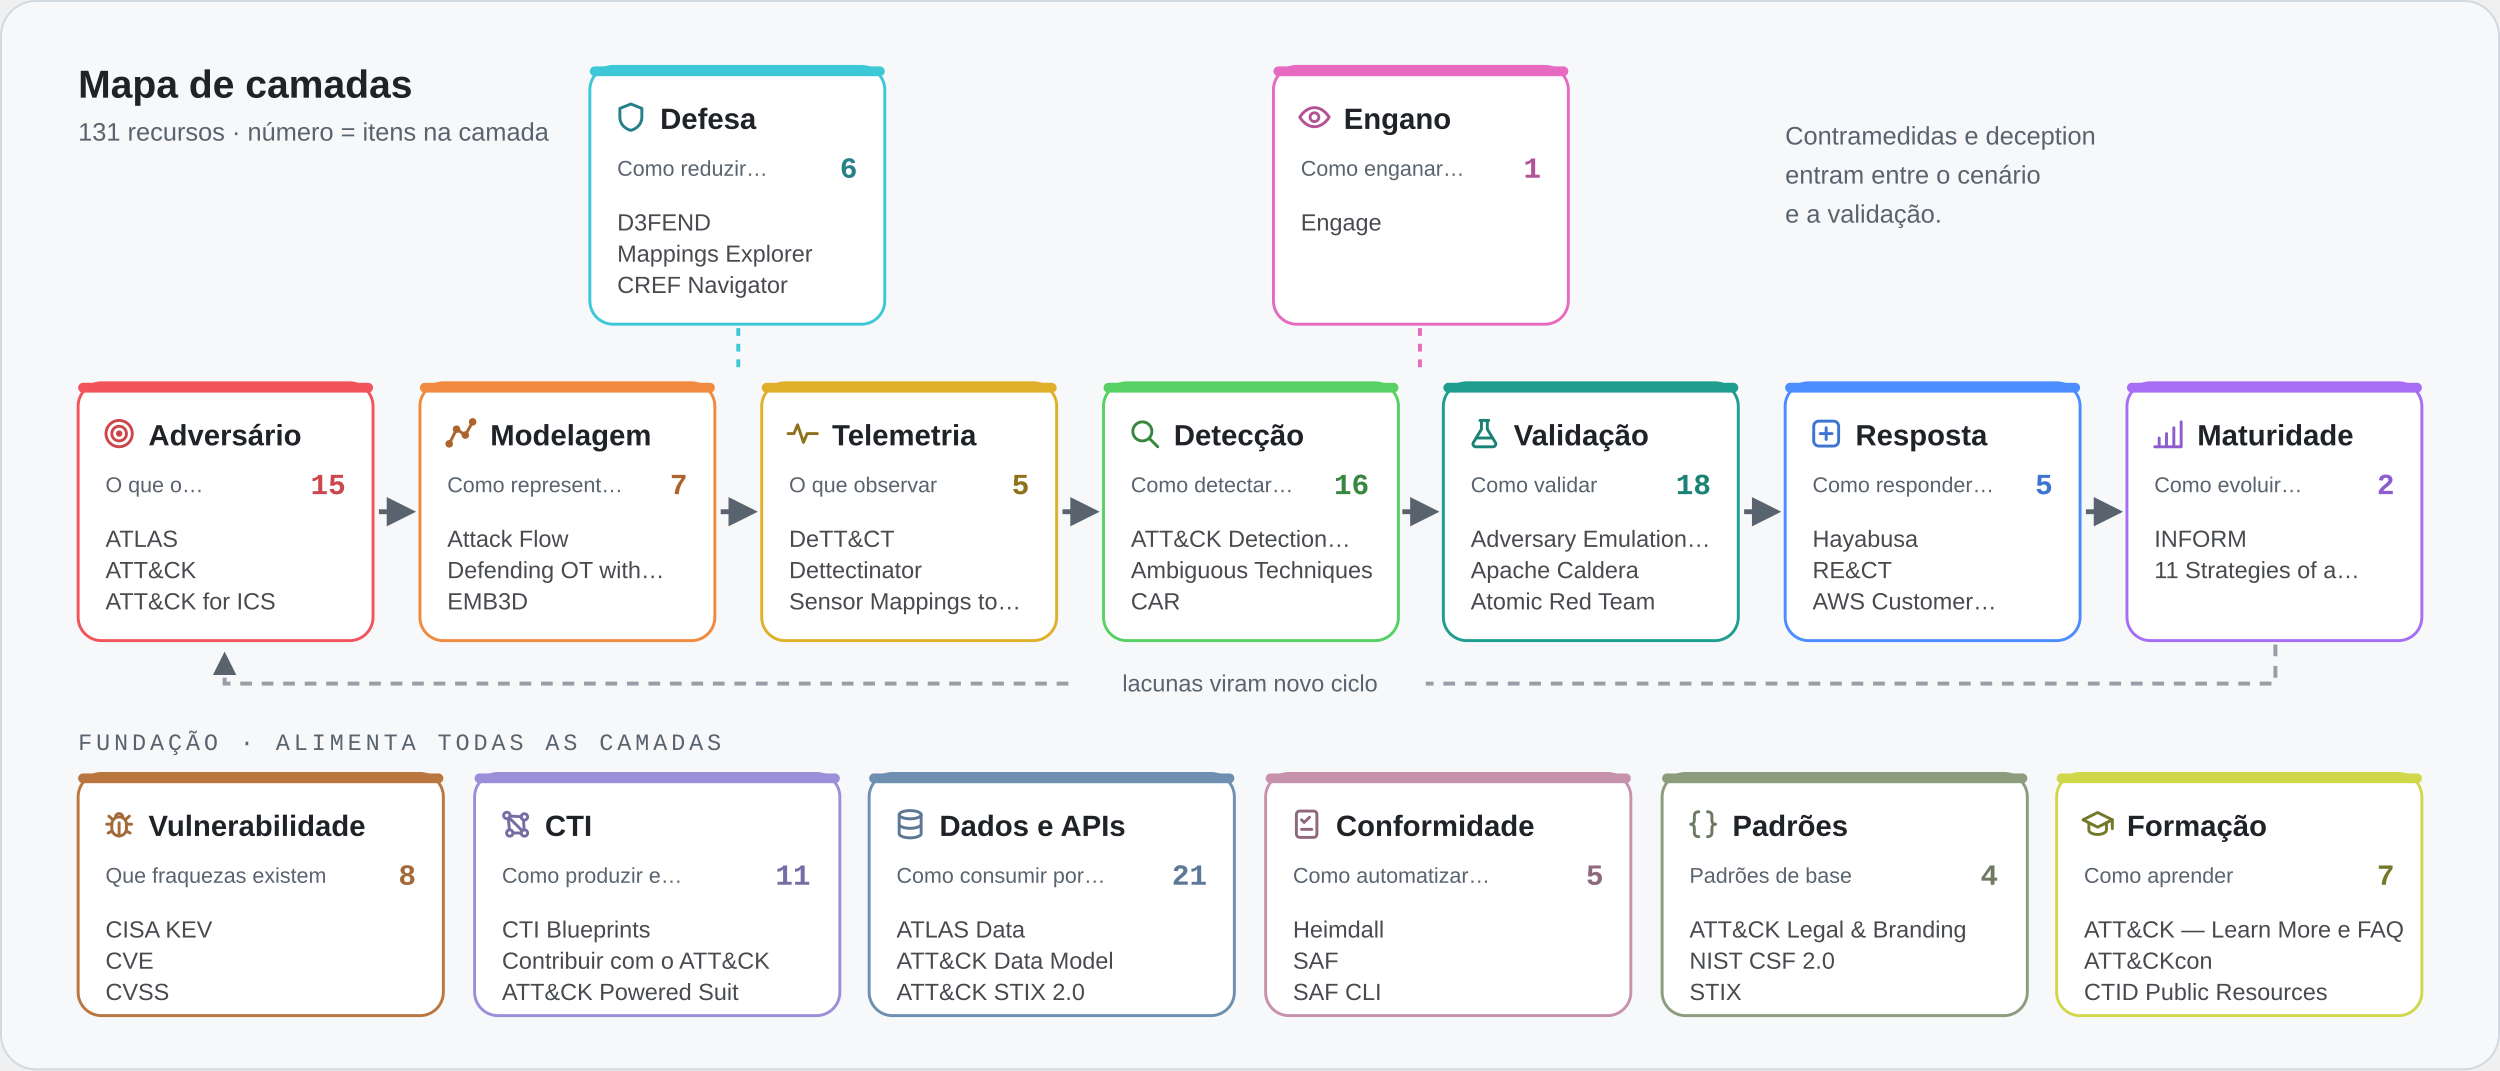
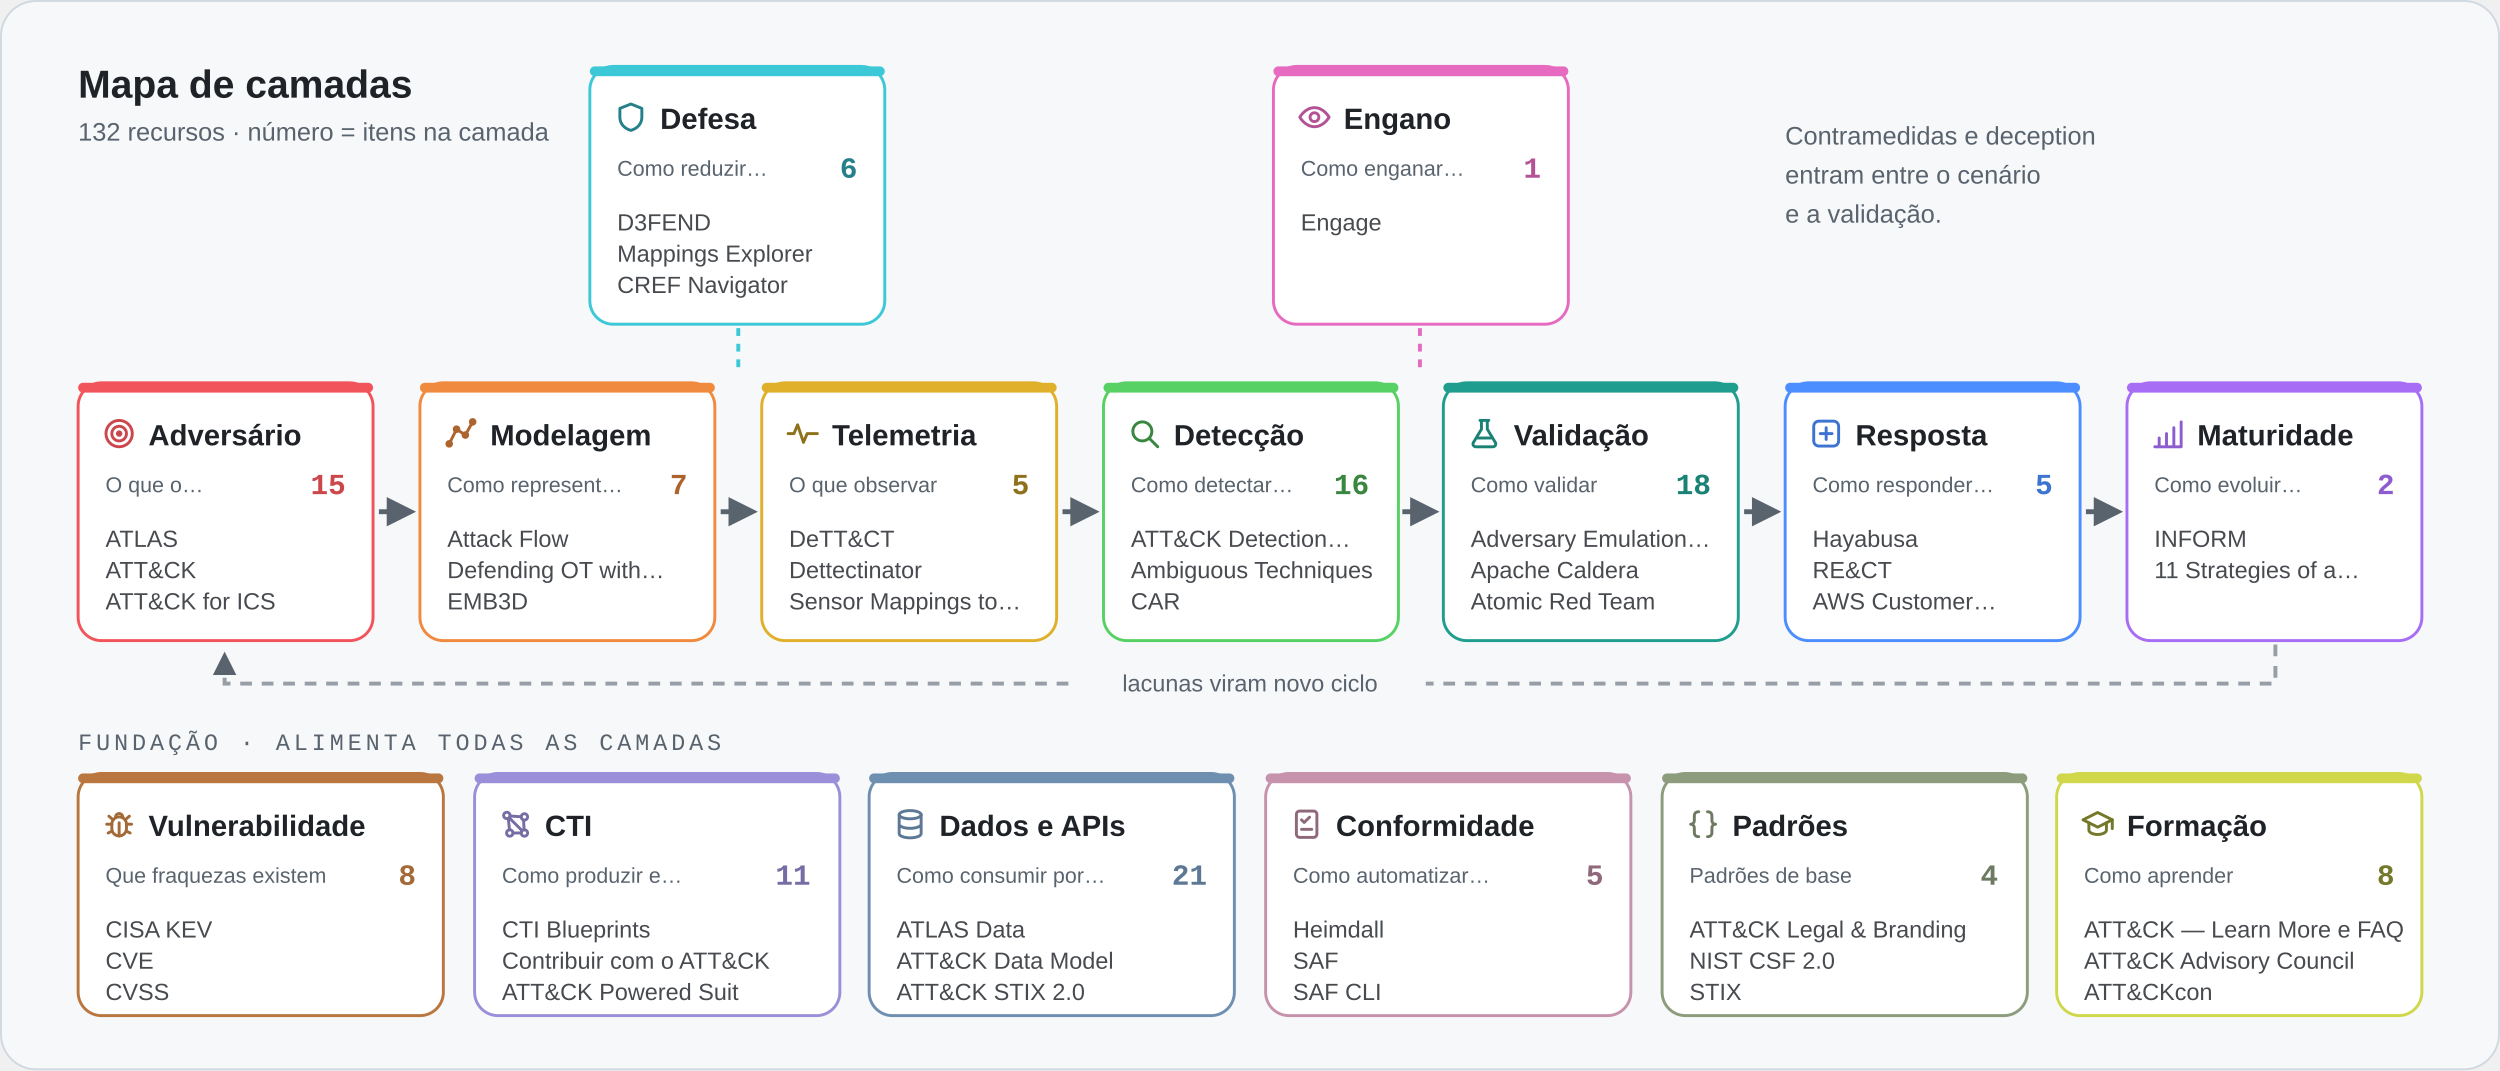
- <svg xmlns="http://www.w3.org/2000/svg" width="1280" height="548" viewBox="0 0 1280 548" role="img" aria-label="Mapa de camadas do ecossistema com 131 recursos">
+ <svg xmlns="http://www.w3.org/2000/svg" width="1280" height="548" viewBox="0 0 1280 548" role="img" aria-label="Mapa de camadas do ecossistema com 132 recursos">
  <defs>
    <marker id="arr" viewBox="0 0 10 10" refX="8" refY="5" markerWidth="6" markerHeight="6" orient="auto">
      <path d="M0 0 L10 5 L0 10 z" fill="#59636e" />
    </marker>
  </defs>
  <rect x="0.5" y="0.5" width="1279" height="547" rx="18" fill="#f6f8fa" stroke="#d1d9e0" />
  <text x="40" y="50" font-family="'Segoe UI', 'Helvetica Neue', Arial, sans-serif" font-size="20" font-weight="800" fill="#1f2328">Mapa de camadas</text>
-   <text x="40" y="72" font-family="'Segoe UI', 'Helvetica Neue', Arial, sans-serif" font-size="13" fill="#59636e">131 recursos · número = itens na camada</text>
+   <text x="40" y="72" font-family="'Segoe UI', 'Helvetica Neue', Arial, sans-serif" font-size="13" fill="#59636e">132 recursos · número = itens na camada</text>
  <g>
    <rect x="40" y="196" width="151" height="132" rx="12" fill="#ffffff" stroke="#f2545b" stroke-width="1.5" />
    <rect x="40" y="196" width="151" height="5" rx="2.5" fill="#f2545b" />
    <svg x="52" y="213" width="18" height="18" viewBox="0 0 24 24" fill="none" stroke="#cb474c" stroke-width="2" stroke-linecap="round" stroke-linejoin="round" aria-hidden="true">
      <circle cx="12" cy="12" r="9" />
      <circle cx="12" cy="12" r="5" />
      <circle cx="12" cy="12" r="1.2" fill="currentColor" />
    </svg>
    <text x="76" y="228" font-family="'Segoe UI', 'Helvetica Neue', Arial, sans-serif" font-size="15" font-weight="700" fill="#1f2328">Adversário</text>
    <text x="177" y="253" text-anchor="end" font-family="'SFMono-Regular', Consolas, 'Liberation Mono', monospace" font-size="15" font-weight="700" fill="#cb474c">15</text>
    <text x="54" y="252" font-family="'Segoe UI', 'Helvetica Neue', Arial, sans-serif" font-size="11" fill="#59636e">O que o…</text>
    <text x="54" y="280" font-family="'Segoe UI', 'Helvetica Neue', Arial, sans-serif" font-size="12" fill="#1f2328" fill-opacity="0.82">ATLAS</text>
    <text x="54" y="296" font-family="'Segoe UI', 'Helvetica Neue', Arial, sans-serif" font-size="12" fill="#1f2328" fill-opacity="0.82">ATT&amp;CK</text>
    <text x="54" y="312" font-family="'Segoe UI', 'Helvetica Neue', Arial, sans-serif" font-size="12" fill="#1f2328" fill-opacity="0.82">ATT&amp;CK for ICS</text>
  </g>
  <path d="M194 262 H210" stroke="#59636e" stroke-width="2.5" marker-end="url(#arr)" />
  <g>
    <rect x="215" y="196" width="151" height="132" rx="12" fill="#ffffff" stroke="#f08a3e" stroke-width="1.5" />
    <rect x="215" y="196" width="151" height="5" rx="2.5" fill="#f08a3e" />
    <svg x="227" y="213" width="18" height="18" viewBox="0 0 24 24" fill="none" stroke="#ad632d" stroke-width="2" stroke-linecap="round" stroke-linejoin="round" aria-hidden="true">
      <path d="M4 19l5-10 6 4 5-9" />
      <circle cx="4" cy="19" r="1.6" />
      <circle cx="9" cy="9" r="1.6" />
      <circle cx="15" cy="13" r="1.6" />
      <circle cx="20" cy="4" r="1.6" />
    </svg>
    <text x="251" y="228" font-family="'Segoe UI', 'Helvetica Neue', Arial, sans-serif" font-size="15" font-weight="700" fill="#1f2328">Modelagem</text>
    <text x="352" y="253" text-anchor="end" font-family="'SFMono-Regular', Consolas, 'Liberation Mono', monospace" font-size="15" font-weight="700" fill="#ad632d">7</text>
    <text x="229" y="252" font-family="'Segoe UI', 'Helvetica Neue', Arial, sans-serif" font-size="11" fill="#59636e">Como represent…</text>
    <text x="229" y="280" font-family="'Segoe UI', 'Helvetica Neue', Arial, sans-serif" font-size="12" fill="#1f2328" fill-opacity="0.82">Attack Flow</text>
    <text x="229" y="296" font-family="'Segoe UI', 'Helvetica Neue', Arial, sans-serif" font-size="12" fill="#1f2328" fill-opacity="0.82">Defending OT with…</text>
    <text x="229" y="312" font-family="'Segoe UI', 'Helvetica Neue', Arial, sans-serif" font-size="12" fill="#1f2328" fill-opacity="0.82">EMB3D</text>
  </g>
  <path d="M369 262 H385" stroke="#59636e" stroke-width="2.5" marker-end="url(#arr)" />
  <g>
    <rect x="390" y="196" width="151" height="132" rx="12" fill="#ffffff" stroke="#e0b02a" stroke-width="1.5" />
    <rect x="390" y="196" width="151" height="5" rx="2.5" fill="#e0b02a" />
    <svg x="402" y="213" width="18" height="18" viewBox="0 0 24 24" fill="none" stroke="#8f711b" stroke-width="2" stroke-linecap="round" stroke-linejoin="round" aria-hidden="true">
      <path d="M2 12h4l2.5-6 4 12 2.5-6H22" />
    </svg>
    <text x="426" y="228" font-family="'Segoe UI', 'Helvetica Neue', Arial, sans-serif" font-size="15" font-weight="700" fill="#1f2328">Telemetria</text>
    <text x="527" y="253" text-anchor="end" font-family="'SFMono-Regular', Consolas, 'Liberation Mono', monospace" font-size="15" font-weight="700" fill="#8f711b">5</text>
    <text x="404" y="252" font-family="'Segoe UI', 'Helvetica Neue', Arial, sans-serif" font-size="11" fill="#59636e">O que observar</text>
    <text x="404" y="280" font-family="'Segoe UI', 'Helvetica Neue', Arial, sans-serif" font-size="12" fill="#1f2328" fill-opacity="0.82">DeTT&amp;CT</text>
    <text x="404" y="296" font-family="'Segoe UI', 'Helvetica Neue', Arial, sans-serif" font-size="12" fill="#1f2328" fill-opacity="0.82">Dettectinator</text>
    <text x="404" y="312" font-family="'Segoe UI', 'Helvetica Neue', Arial, sans-serif" font-size="12" fill="#1f2328" fill-opacity="0.82">Sensor Mappings to…</text>
  </g>
  <path d="M544 262 H560" stroke="#59636e" stroke-width="2.5" marker-end="url(#arr)" />
  <g>
    <rect x="565" y="196" width="151" height="132" rx="12" fill="#ffffff" stroke="#57d163" stroke-width="1.5" />
    <rect x="565" y="196" width="151" height="5" rx="2.5" fill="#57d163" />
    <svg x="577" y="213" width="18" height="18" viewBox="0 0 24 24" fill="none" stroke="#38863f" stroke-width="2" stroke-linecap="round" stroke-linejoin="round" aria-hidden="true">
      <circle cx="10.5" cy="10.5" r="6.5" />
      <path d="M15.5 15.5L21 21" />
    </svg>
    <text x="601" y="228" font-family="'Segoe UI', 'Helvetica Neue', Arial, sans-serif" font-size="15" font-weight="700" fill="#1f2328">Detecção</text>
    <text x="701" y="253" text-anchor="end" font-family="'SFMono-Regular', Consolas, 'Liberation Mono', monospace" font-size="15" font-weight="700" fill="#38863f">16</text>
    <text x="579" y="252" font-family="'Segoe UI', 'Helvetica Neue', Arial, sans-serif" font-size="11" fill="#59636e">Como detectar…</text>
    <text x="579" y="280" font-family="'Segoe UI', 'Helvetica Neue', Arial, sans-serif" font-size="12" fill="#1f2328" fill-opacity="0.82">ATT&amp;CK Detection…</text>
    <text x="579" y="296" font-family="'Segoe UI', 'Helvetica Neue', Arial, sans-serif" font-size="12" fill="#1f2328" fill-opacity="0.82">Ambiguous Techniques</text>
    <text x="579" y="312" font-family="'Segoe UI', 'Helvetica Neue', Arial, sans-serif" font-size="12" fill="#1f2328" fill-opacity="0.82">CAR</text>
  </g>
  <path d="M718 262 H734" stroke="#59636e" stroke-width="2.5" marker-end="url(#arr)" />
  <g>
    <rect x="739" y="196" width="151" height="132" rx="12" fill="#ffffff" stroke="#1f9e8f" stroke-width="1.5" />
    <rect x="739" y="196" width="151" height="5" rx="2.5" fill="#1f9e8f" />
    <svg x="751" y="213" width="18" height="18" viewBox="0 0 24 24" fill="none" stroke="#198275" stroke-width="2" stroke-linecap="round" stroke-linejoin="round" aria-hidden="true">
      <path d="M9 3h6M10 3v6l-5.2 8.6A2 2 0 0 0 6.5 21h11a2 2 0 0 0 1.7-3.4L14 9V3" />
      <path d="M7.4 15h9.2" />
    </svg>
    <text x="775" y="228" font-family="'Segoe UI', 'Helvetica Neue', Arial, sans-serif" font-size="15" font-weight="700" fill="#1f2328">Validação</text>
    <text x="876" y="253" text-anchor="end" font-family="'SFMono-Regular', Consolas, 'Liberation Mono', monospace" font-size="15" font-weight="700" fill="#198275">18</text>
    <text x="753" y="252" font-family="'Segoe UI', 'Helvetica Neue', Arial, sans-serif" font-size="11" fill="#59636e">Como validar</text>
    <text x="753" y="280" font-family="'Segoe UI', 'Helvetica Neue', Arial, sans-serif" font-size="12" fill="#1f2328" fill-opacity="0.82">Adversary Emulation…</text>
    <text x="753" y="296" font-family="'Segoe UI', 'Helvetica Neue', Arial, sans-serif" font-size="12" fill="#1f2328" fill-opacity="0.82">Apache Caldera</text>
    <text x="753" y="312" font-family="'Segoe UI', 'Helvetica Neue', Arial, sans-serif" font-size="12" fill="#1f2328" fill-opacity="0.82">Atomic Red Team</text>
  </g>
  <path d="M893 262 H909" stroke="#59636e" stroke-width="2.5" marker-end="url(#arr)" />
  <g>
    <rect x="914" y="196" width="151" height="132" rx="12" fill="#ffffff" stroke="#4c8dff" stroke-width="1.5" />
    <rect x="914" y="196" width="151" height="5" rx="2.5" fill="#4c8dff" />
    <svg x="926" y="213" width="18" height="18" viewBox="0 0 24 24" fill="none" stroke="#3e74d1" stroke-width="2" stroke-linecap="round" stroke-linejoin="round" aria-hidden="true">
      <rect x="3.5" y="3.5" width="17" height="17" rx="3.5" />
      <path d="M12 8v8M8 12h8" />
    </svg>
    <text x="950" y="228" font-family="'Segoe UI', 'Helvetica Neue', Arial, sans-serif" font-size="15" font-weight="700" fill="#1f2328">Resposta</text>
    <text x="1051" y="253" text-anchor="end" font-family="'SFMono-Regular', Consolas, 'Liberation Mono', monospace" font-size="15" font-weight="700" fill="#3e74d1">5</text>
    <text x="928" y="252" font-family="'Segoe UI', 'Helvetica Neue', Arial, sans-serif" font-size="11" fill="#59636e">Como responder…</text>
    <text x="928" y="280" font-family="'Segoe UI', 'Helvetica Neue', Arial, sans-serif" font-size="12" fill="#1f2328" fill-opacity="0.82">Hayabusa</text>
    <text x="928" y="296" font-family="'Segoe UI', 'Helvetica Neue', Arial, sans-serif" font-size="12" fill="#1f2328" fill-opacity="0.82">RE&amp;CT</text>
    <text x="928" y="312" font-family="'Segoe UI', 'Helvetica Neue', Arial, sans-serif" font-size="12" fill="#1f2328" fill-opacity="0.82">AWS Customer…</text>
  </g>
  <path d="M1068 262 H1084" stroke="#59636e" stroke-width="2.5" marker-end="url(#arr)" />
  <g>
    <rect x="1089" y="196" width="151" height="132" rx="12" fill="#ffffff" stroke="#a86df5" stroke-width="1.5" />
    <rect x="1089" y="196" width="151" height="5" rx="2.5" fill="#a86df5" />
    <svg x="1101" y="213" width="18" height="18" viewBox="0 0 24 24" fill="none" stroke="#8d5cce" stroke-width="2" stroke-linecap="round" stroke-linejoin="round" aria-hidden="true">
      <path d="M3 21h18M6 21v-6M11 21v-9M16 21V8M21 21V4" />
    </svg>
    <text x="1125" y="228" font-family="'Segoe UI', 'Helvetica Neue', Arial, sans-serif" font-size="15" font-weight="700" fill="#1f2328">Maturidade</text>
    <text x="1226" y="253" text-anchor="end" font-family="'SFMono-Regular', Consolas, 'Liberation Mono', monospace" font-size="15" font-weight="700" fill="#8d5cce">2</text>
    <text x="1103" y="252" font-family="'Segoe UI', 'Helvetica Neue', Arial, sans-serif" font-size="11" fill="#59636e">Como evoluir…</text>
    <text x="1103" y="280" font-family="'Segoe UI', 'Helvetica Neue', Arial, sans-serif" font-size="12" fill="#1f2328" fill-opacity="0.82">INFORM</text>
    <text x="1103" y="296" font-family="'Segoe UI', 'Helvetica Neue', Arial, sans-serif" font-size="12" fill="#1f2328" fill-opacity="0.82">11 Strategies of a…</text>
  </g>
  <path d="M1165 330 V350 H115 V336" fill="none" stroke="#59636e" stroke-opacity="0.6" stroke-width="2" stroke-dasharray="6 5" marker-end="url(#arr)" />
  <rect x="550" y="340" width="180" height="20" fill="#f6f8fa" />
  <text x="640" y="354" text-anchor="middle" font-family="'Segoe UI', 'Helvetica Neue', Arial, sans-serif" font-size="12" fill="#59636e">lacunas viram novo ciclo</text>
  <g>
    <rect x="302" y="34" width="151" height="132" rx="12" fill="#ffffff" stroke="#3cc8d6" stroke-width="1.5" />
    <rect x="302" y="34" width="151" height="5" rx="2.5" fill="#3cc8d6" />
    <svg x="314" y="51" width="18" height="18" viewBox="0 0 24 24" fill="none" stroke="#268089" stroke-width="2" stroke-linecap="round" stroke-linejoin="round" aria-hidden="true">
      <path d="M12 3l7.5 3v6c0 4.6-3.2 7.8-7.5 9-4.3-1.2-7.5-4.4-7.5-9V6z" />
    </svg>
    <text x="338" y="66" font-family="'Segoe UI', 'Helvetica Neue', Arial, sans-serif" font-size="15" font-weight="700" fill="#1f2328">Defesa</text>
    <text x="439" y="91" text-anchor="end" font-family="'SFMono-Regular', Consolas, 'Liberation Mono', monospace" font-size="15" font-weight="700" fill="#268089">6</text>
    <text x="316" y="90" font-family="'Segoe UI', 'Helvetica Neue', Arial, sans-serif" font-size="11" fill="#59636e">Como reduzir…</text>
    <text x="316" y="118" font-family="'Segoe UI', 'Helvetica Neue', Arial, sans-serif" font-size="12" fill="#1f2328" fill-opacity="0.82">D3FEND</text>
    <text x="316" y="134" font-family="'Segoe UI', 'Helvetica Neue', Arial, sans-serif" font-size="12" fill="#1f2328" fill-opacity="0.82">Mappings Explorer</text>
    <text x="316" y="150" font-family="'Segoe UI', 'Helvetica Neue', Arial, sans-serif" font-size="12" fill="#1f2328" fill-opacity="0.82">CREF Navigator</text>
  </g>
  <path d="M378 168 V192" stroke="#3cc8d6" stroke-width="2" stroke-dasharray="4 4" />
  <g>
    <rect x="652" y="34" width="151" height="132" rx="12" fill="#ffffff" stroke="#e66bc0" stroke-width="1.5" />
    <rect x="652" y="34" width="151" height="5" rx="2.5" fill="#e66bc0" />
    <svg x="664" y="51" width="18" height="18" viewBox="0 0 24 24" fill="none" stroke="#b35396" stroke-width="2" stroke-linecap="round" stroke-linejoin="round" aria-hidden="true">
      <path d="M2 12s3.6-6.5 10-6.5S22 12 22 12s-3.6 6.5-10 6.5S2 12 2 12z" />
      <circle cx="12" cy="12" r="3" />
    </svg>
    <text x="688" y="66" font-family="'Segoe UI', 'Helvetica Neue', Arial, sans-serif" font-size="15" font-weight="700" fill="#1f2328">Engano</text>
    <text x="789" y="91" text-anchor="end" font-family="'SFMono-Regular', Consolas, 'Liberation Mono', monospace" font-size="15" font-weight="700" fill="#b35396">1</text>
    <text x="666" y="90" font-family="'Segoe UI', 'Helvetica Neue', Arial, sans-serif" font-size="11" fill="#59636e">Como enganar…</text>
    <text x="666" y="118" font-family="'Segoe UI', 'Helvetica Neue', Arial, sans-serif" font-size="12" fill="#1f2328" fill-opacity="0.82">Engage</text>
  </g>
  <path d="M727 168 V192" stroke="#e66bc0" stroke-width="2" stroke-dasharray="4 4" />
  <text x="914" y="74" font-family="'Segoe UI', 'Helvetica Neue', Arial, sans-serif" font-size="13" fill="#59636e">Contramedidas e deception</text>
  <text x="914" y="94" font-family="'Segoe UI', 'Helvetica Neue', Arial, sans-serif" font-size="13" fill="#59636e">entram entre o cenário</text>
  <text x="914" y="114" font-family="'Segoe UI', 'Helvetica Neue', Arial, sans-serif" font-size="13" fill="#59636e">e a validação.</text>
  <text x="40" y="384" font-family="'SFMono-Regular', Consolas, 'Liberation Mono', monospace" font-size="12" letter-spacing="2" fill="#59636e">FUNDAÇÃO · ALIMENTA TODAS AS CAMADAS</text>
  <g>
    <rect x="40" y="396" width="187" height="124" rx="12" fill="#ffffff" stroke="#b9773f" stroke-width="1.5" />
    <rect x="40" y="396" width="187" height="5" rx="2.5" fill="#b9773f" />
    <svg x="52" y="413" width="18" height="18" viewBox="0 0 24 24" fill="none" stroke="#a36937" stroke-width="2" stroke-linecap="round" stroke-linejoin="round" aria-hidden="true">
      <rect x="7" y="7" width="10" height="13" rx="5" />
      <path d="M9.5 7.2a2.5 2.5 0 0 1 5 0M12 11v9M3.5 12H7M17 12h3.5M4.5 18l2.6-1.3M19.5 18l-2.6-1.3M5 6.5l2.3 2M19 6.5l-2.3 2" />
    </svg>
    <text x="76" y="428" font-family="'Segoe UI', 'Helvetica Neue', Arial, sans-serif" font-size="15" font-weight="700" fill="#1f2328">Vulnerabilidade</text>
    <text x="213" y="453" text-anchor="end" font-family="'SFMono-Regular', Consolas, 'Liberation Mono', monospace" font-size="15" font-weight="700" fill="#a36937">8</text>
    <text x="54" y="452" font-family="'Segoe UI', 'Helvetica Neue', Arial, sans-serif" font-size="11" fill="#59636e">Que fraquezas existem</text>
    <text x="54" y="480" font-family="'Segoe UI', 'Helvetica Neue', Arial, sans-serif" font-size="12" fill="#1f2328" fill-opacity="0.82">CISA KEV</text>
    <text x="54" y="496" font-family="'Segoe UI', 'Helvetica Neue', Arial, sans-serif" font-size="12" fill="#1f2328" fill-opacity="0.82">CVE</text>
    <text x="54" y="512" font-family="'Segoe UI', 'Helvetica Neue', Arial, sans-serif" font-size="12" fill="#1f2328" fill-opacity="0.82">CVSS</text>
  </g>
  <g>
    <rect x="243" y="396" width="187" height="124" rx="12" fill="#ffffff" stroke="#9a8fd8" stroke-width="1.5" />
    <rect x="243" y="396" width="187" height="5" rx="2.5" fill="#9a8fd8" />
    <svg x="255" y="413" width="18" height="18" viewBox="0 0 24 24" fill="none" stroke="#756da4" stroke-width="2" stroke-linecap="round" stroke-linejoin="round" aria-hidden="true">
      <circle cx="6" cy="6" r="2.2" />
      <circle cx="18" cy="7" r="2.2" />
      <circle cx="8" cy="18" r="2.2" />
      <circle cx="18" cy="18" r="2.2" />
      <path d="M8.2 6.4l7.6.5M7 8l.8 7.8M10.2 18h5.6M17.4 9.2l.4 6.6M7.7 7.7l8.6 8.6" />
    </svg>
    <text x="279" y="428" font-family="'Segoe UI', 'Helvetica Neue', Arial, sans-serif" font-size="15" font-weight="700" fill="#1f2328">CTI</text>
    <text x="415" y="453" text-anchor="end" font-family="'SFMono-Regular', Consolas, 'Liberation Mono', monospace" font-size="15" font-weight="700" fill="#756da4">11</text>
    <text x="257" y="452" font-family="'Segoe UI', 'Helvetica Neue', Arial, sans-serif" font-size="11" fill="#59636e">Como produzir e…</text>
    <text x="257" y="480" font-family="'Segoe UI', 'Helvetica Neue', Arial, sans-serif" font-size="12" fill="#1f2328" fill-opacity="0.82">CTI Blueprints</text>
    <text x="257" y="496" font-family="'Segoe UI', 'Helvetica Neue', Arial, sans-serif" font-size="12" fill="#1f2328" fill-opacity="0.82">Contribuir com o ATT&amp;CK</text>
    <text x="257" y="512" font-family="'Segoe UI', 'Helvetica Neue', Arial, sans-serif" font-size="12" fill="#1f2328" fill-opacity="0.82">ATT&amp;CK Powered Suit</text>
  </g>
  <g>
    <rect x="445" y="396" width="187" height="124" rx="12" fill="#ffffff" stroke="#6f8fb0" stroke-width="1.5" />
    <rect x="445" y="396" width="187" height="5" rx="2.5" fill="#6f8fb0" />
    <svg x="457" y="413" width="18" height="18" viewBox="0 0 24 24" fill="none" stroke="#5d7894" stroke-width="2" stroke-linecap="round" stroke-linejoin="round" aria-hidden="true">
      <ellipse cx="12" cy="5.5" rx="7.5" ry="2.8" />
      <path d="M4.5 5.5v13c0 1.5 3.4 2.8 7.5 2.8s7.5-1.3 7.5-2.8v-13M4.5 12c0 1.5 3.4 2.8 7.5 2.8s7.5-1.3 7.5-2.8" />
    </svg>
    <text x="481" y="428" font-family="'Segoe UI', 'Helvetica Neue', Arial, sans-serif" font-size="15" font-weight="700" fill="#1f2328">Dados e APIs</text>
    <text x="618" y="453" text-anchor="end" font-family="'SFMono-Regular', Consolas, 'Liberation Mono', monospace" font-size="15" font-weight="700" fill="#5d7894">21</text>
    <text x="459" y="452" font-family="'Segoe UI', 'Helvetica Neue', Arial, sans-serif" font-size="11" fill="#59636e">Como consumir por…</text>
    <text x="459" y="480" font-family="'Segoe UI', 'Helvetica Neue', Arial, sans-serif" font-size="12" fill="#1f2328" fill-opacity="0.82">ATLAS Data</text>
    <text x="459" y="496" font-family="'Segoe UI', 'Helvetica Neue', Arial, sans-serif" font-size="12" fill="#1f2328" fill-opacity="0.82">ATT&amp;CK Data Model</text>
    <text x="459" y="512" font-family="'Segoe UI', 'Helvetica Neue', Arial, sans-serif" font-size="12" fill="#1f2328" fill-opacity="0.82">ATT&amp;CK STIX 2.0</text>
  </g>
  <g>
    <rect x="648" y="396" width="187" height="124" rx="12" fill="#ffffff" stroke="#c792ab" stroke-width="1.5" />
    <rect x="648" y="396" width="187" height="5" rx="2.5" fill="#c792ab" />
    <svg x="660" y="413" width="18" height="18" viewBox="0 0 24 24" fill="none" stroke="#8f697b" stroke-width="2" stroke-linecap="round" stroke-linejoin="round" aria-hidden="true">
      <rect x="5" y="3" width="14" height="18" rx="2.2" />
      <path d="M8.5 9l1.8 1.8L14 7.2M8.5 15.5h7" />
    </svg>
    <text x="684" y="428" font-family="'Segoe UI', 'Helvetica Neue', Arial, sans-serif" font-size="15" font-weight="700" fill="#1f2328">Conformidade</text>
    <text x="821" y="453" text-anchor="end" font-family="'SFMono-Regular', Consolas, 'Liberation Mono', monospace" font-size="15" font-weight="700" fill="#8f697b">5</text>
    <text x="662" y="452" font-family="'Segoe UI', 'Helvetica Neue', Arial, sans-serif" font-size="11" fill="#59636e">Como automatizar…</text>
    <text x="662" y="480" font-family="'Segoe UI', 'Helvetica Neue', Arial, sans-serif" font-size="12" fill="#1f2328" fill-opacity="0.82">Heimdall</text>
    <text x="662" y="496" font-family="'Segoe UI', 'Helvetica Neue', Arial, sans-serif" font-size="12" fill="#1f2328" fill-opacity="0.82">SAF</text>
    <text x="662" y="512" font-family="'Segoe UI', 'Helvetica Neue', Arial, sans-serif" font-size="12" fill="#1f2328" fill-opacity="0.82">SAF CLI</text>
  </g>
  <g>
    <rect x="851" y="396" width="187" height="124" rx="12" fill="#ffffff" stroke="#8c9c7c" stroke-width="1.5" />
    <rect x="851" y="396" width="187" height="5" rx="2.5" fill="#8c9c7c" />
    <svg x="863" y="413" width="18" height="18" viewBox="0 0 24 24" fill="none" stroke="#6d7a61" stroke-width="2" stroke-linecap="round" stroke-linejoin="round" aria-hidden="true">
      <path d="M9 3.5C7 3.5 6 4.5 6 6.5v3C6 11 5 12 3.5 12 5 12 6 13 6 14.5v3c0 2 1 3 3 3M15 3.5c2 0 3 1 3 3v3c0 1.5 1 2.5 2.5 2.5-1.5 0-2.5 1-2.5 2.5v3c0 2-1 3-3 3" />
    </svg>
    <text x="887" y="428" font-family="'Segoe UI', 'Helvetica Neue', Arial, sans-serif" font-size="15" font-weight="700" fill="#1f2328">Padrões</text>
    <text x="1023" y="453" text-anchor="end" font-family="'SFMono-Regular', Consolas, 'Liberation Mono', monospace" font-size="15" font-weight="700" fill="#6d7a61">4</text>
    <text x="865" y="452" font-family="'Segoe UI', 'Helvetica Neue', Arial, sans-serif" font-size="11" fill="#59636e">Padrões de base</text>
    <text x="865" y="480" font-family="'Segoe UI', 'Helvetica Neue', Arial, sans-serif" font-size="12" fill="#1f2328" fill-opacity="0.82">ATT&amp;CK Legal &amp; Branding</text>
    <text x="865" y="496" font-family="'Segoe UI', 'Helvetica Neue', Arial, sans-serif" font-size="12" fill="#1f2328" fill-opacity="0.82">NIST CSF 2.0</text>
    <text x="865" y="512" font-family="'Segoe UI', 'Helvetica Neue', Arial, sans-serif" font-size="12" fill="#1f2328" fill-opacity="0.82">STIX</text>
  </g>
  <g>
    <rect x="1053" y="396" width="187" height="124" rx="12" fill="#ffffff" stroke="#d0d74a" stroke-width="1.5" />
    <rect x="1053" y="396" width="187" height="5" rx="2.5" fill="#d0d74a" />
    <svg x="1065" y="413" width="18" height="18" viewBox="0 0 24 24" fill="none" stroke="#747829" stroke-width="2" stroke-linecap="round" stroke-linejoin="round" aria-hidden="true">
      <path d="M2 9l10-5 10 5-10 5z" />
      <path d="M6 11v5c0 1.6 2.7 3 6 3s6-1.4 6-3v-5M22 9v6" />
    </svg>
    <text x="1089" y="428" font-family="'Segoe UI', 'Helvetica Neue', Arial, sans-serif" font-size="15" font-weight="700" fill="#1f2328">Formação</text>
-     <text x="1226" y="453" text-anchor="end" font-family="'SFMono-Regular', Consolas, 'Liberation Mono', monospace" font-size="15" font-weight="700" fill="#747829">7</text>
+     <text x="1226" y="453" text-anchor="end" font-family="'SFMono-Regular', Consolas, 'Liberation Mono', monospace" font-size="15" font-weight="700" fill="#747829">8</text>
    <text x="1067" y="452" font-family="'Segoe UI', 'Helvetica Neue', Arial, sans-serif" font-size="11" fill="#59636e">Como aprender</text>
    <text x="1067" y="480" font-family="'Segoe UI', 'Helvetica Neue', Arial, sans-serif" font-size="12" fill="#1f2328" fill-opacity="0.82">ATT&amp;CK — Learn More e FAQ</text>
-     <text x="1067" y="496" font-family="'Segoe UI', 'Helvetica Neue', Arial, sans-serif" font-size="12" fill="#1f2328" fill-opacity="0.82">ATT&amp;CKcon</text>
-     <text x="1067" y="512" font-family="'Segoe UI', 'Helvetica Neue', Arial, sans-serif" font-size="12" fill="#1f2328" fill-opacity="0.82">CTID Public Resources</text>
+     <text x="1067" y="496" font-family="'Segoe UI', 'Helvetica Neue', Arial, sans-serif" font-size="12" fill="#1f2328" fill-opacity="0.82">ATT&amp;CK Advisory Council</text>
+     <text x="1067" y="512" font-family="'Segoe UI', 'Helvetica Neue', Arial, sans-serif" font-size="12" fill="#1f2328" fill-opacity="0.82">ATT&amp;CKcon</text>
  </g>
</svg>
